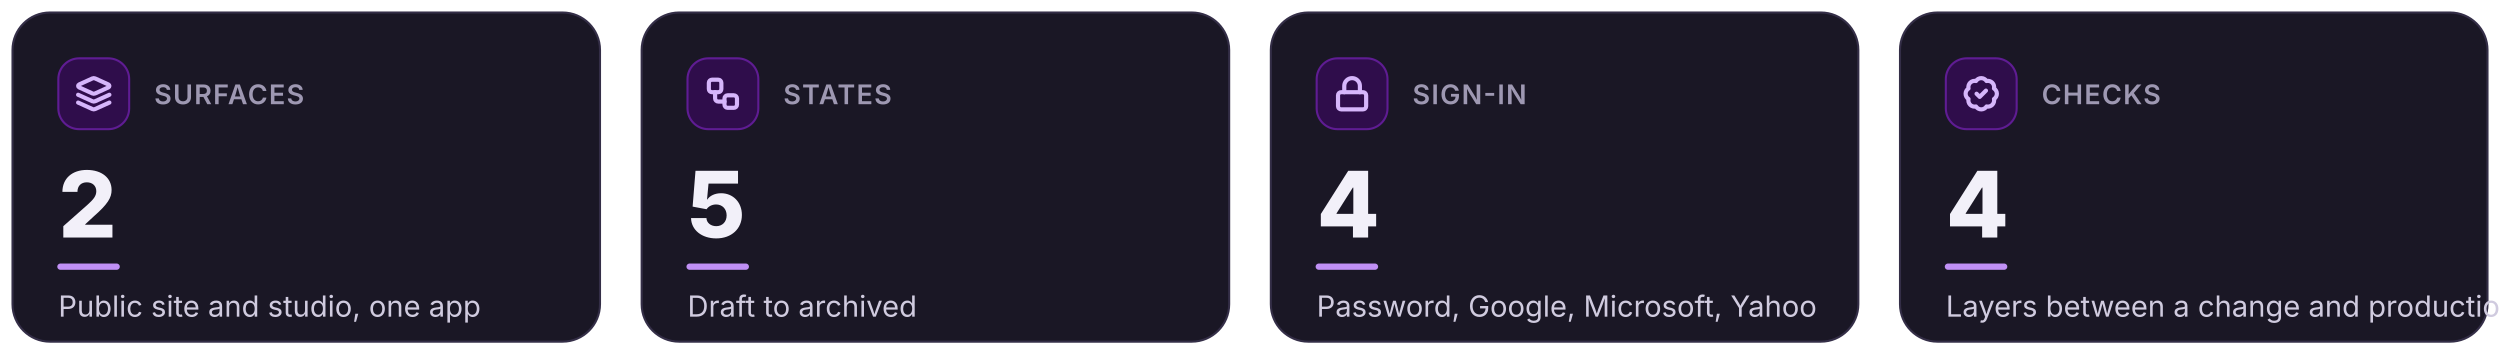
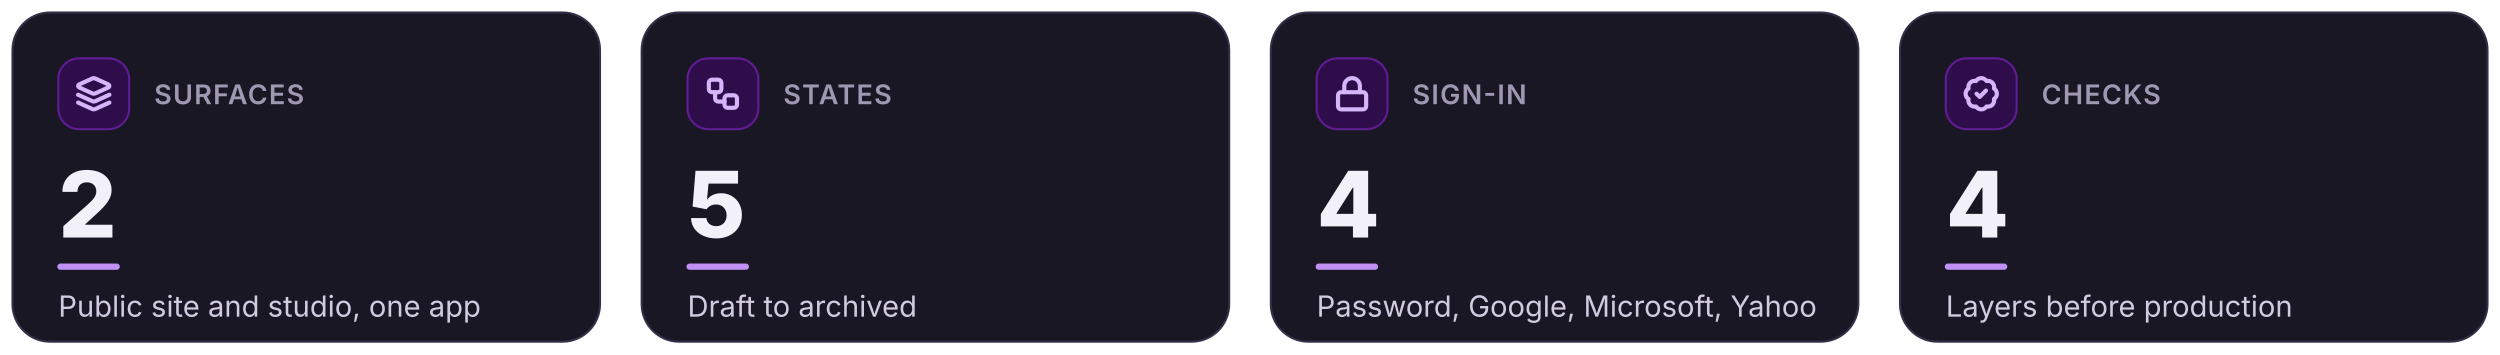
<svg xmlns="http://www.w3.org/2000/svg" width="1200" height="170" viewBox="0 0 1200 170" role="img" aria-label="At a glance: two surfaces, five publication states, four ways to sign in, four verification layers">
  <defs>
    <style>.d{font-family:'Plus Jakarta Sans','Inter',ui-sans-serif,system-ui,-apple-system,'Segoe UI',Roboto,Helvetica,Arial,sans-serif}.s{font-family:'Inter',ui-sans-serif,system-ui,-apple-system,'Segoe UI',Roboto,Helvetica,Arial,sans-serif}.m{font-family:'JetBrains Mono',ui-monospace,'SFMono-Regular',Menlo,Consolas,'Liberation Mono',monospace}.rise{animation:rise .9s cubic-bezier(.2,.7,.2,1) both}@keyframes rise{from{opacity:0;transform:translateY(12px)}to{opacity:1;transform:translateY(0)}}.bar{stroke-dasharray:60;stroke-dashoffset:0;animation:bar 1.1s cubic-bezier(.2,.7,.2,1) both}@keyframes bar{from{stroke-dashoffset:60}to{stroke-dashoffset:0}}.r0{animation-delay:0.1s}.r1{animation-delay:0.2s}.r2{animation-delay:0.3s}.r3{animation-delay:0.5s}@media (prefers-reduced-motion:reduce){*{animation:none!important}.smil{display:none}.sweep{fill:url(#still)}}</style>
  </defs>
  <g class="rise r0">
    <rect x="6" y="6" width="282" height="158" rx="18" fill="#1A1725" stroke="#342E47" />
    <rect x="28" y="28" width="34" height="34" rx="10" fill="#2F0D4B" stroke="#5F1C93" />
    <g transform="translate(36 36) scale(0.75)" fill="none" stroke="#D6B6FB" stroke-width="2.667" stroke-linecap="round" stroke-linejoin="round">
      <path d="m12.83 2.18a2 2 0 0 0-1.66 0L2.6 6.08a1 1 0 0 0 0 1.83l8.58 3.91a2 2 0 0 0 1.66 0l8.58-3.9a1 1 0 0 0 0-1.83Z" />
      <path d="m22 17.65-9.17 4.16a2 2 0 0 1-1.66 0L2 17.65" />
      <path d="m22 12.65-9.17 4.16a2 2 0 0 1-1.66 0L2 12.65" />
    </g>
    <text x="74" y="50" class="s" fill="#9E98B2" font-size="13" font-weight="600" letter-spacing=".6">SURFACES</text>
    <text x="28" y="114" class="d" fill="#F2F0F9" font-size="44" font-weight="800" letter-spacing="-1">2</text>
    <path class="bar" style="animation-delay:0.3s" d="M29 128 h27" stroke="#C090F5" stroke-width="3" stroke-linecap="round" />
    <text x="28" y="152" class="s" fill="#D0CBDF" font-size="14">Public site and studio, one app</text>
  </g>
  <g class="rise r1">
    <rect x="308" y="6" width="282" height="158" rx="18" fill="#1A1725" stroke="#342E47" />
    <rect x="330" y="28" width="34" height="34" rx="10" fill="#2F0D4B" stroke="#5F1C93" />
    <g transform="translate(338 36) scale(0.75)" fill="none" stroke="#D6B6FB" stroke-width="2.667" stroke-linecap="round" stroke-linejoin="round">
      <rect width="8" height="8" x="3" y="3" rx="2" />
      <path d="M7 11v4a2 2 0 0 0 2 2h4" />
      <rect width="8" height="8" x="13" y="13" rx="2" />
    </g>
    <text x="376" y="50" class="s" fill="#9E98B2" font-size="13" font-weight="600" letter-spacing=".6">STATES</text>
    <text x="330" y="114" class="d" fill="#F2F0F9" font-size="44" font-weight="800" letter-spacing="-1">5</text>
    <path class="bar" style="animation-delay:0.5s" d="M331 128 h27" stroke="#C090F5" stroke-width="3" stroke-linecap="round" />
    <text x="330" y="152" class="s" fill="#D0CBDF" font-size="14">Draft to archived</text>
  </g>
  <g class="rise r2">
    <rect x="610" y="6" width="282" height="158" rx="18" fill="#1A1725" stroke="#342E47" />
    <rect x="632" y="28" width="34" height="34" rx="10" fill="#2F0D4B" stroke="#5F1C93" />
    <g transform="translate(640 36) scale(0.75)" fill="none" stroke="#D6B6FB" stroke-width="2.667" stroke-linecap="round" stroke-linejoin="round">
      <rect width="18" height="11" x="3" y="11" rx="2" ry="2" />
      <path d="M7 11V7a5 5 0 0 1 10 0v4" />
    </g>
    <text x="678" y="50" class="s" fill="#9E98B2" font-size="13" font-weight="600" letter-spacing=".6">SIGN-IN</text>
    <text x="632" y="114" class="d" fill="#F2F0F9" font-size="44" font-weight="800" letter-spacing="-1">4</text>
    <path class="bar" style="animation-delay:0.6s" d="M633 128 h27" stroke="#C090F5" stroke-width="3" stroke-linecap="round" />
    <text x="632" y="152" class="s" fill="#D0CBDF" font-size="14">Password, Google, Microsoft, Yahoo</text>
  </g>
  <g class="rise r3">
    <rect x="912" y="6" width="282" height="158" rx="18" fill="#1A1725" stroke="#342E47" />
    <rect x="934" y="28" width="34" height="34" rx="10" fill="#2F0D4B" stroke="#5F1C93" />
    <g transform="translate(942 36) scale(0.75)" fill="none" stroke="#D6B6FB" stroke-width="2.667" stroke-linecap="round" stroke-linejoin="round">
      <path d="M3.85 8.62a4 4 0 0 1 4.78-4.77 4 4 0 0 1 6.74 0 4 4 0 0 1 4.78 4.78 4 4 0 0 1 0 6.74 4 4 0 0 1-4.77 4.78 4 4 0 0 1-6.75 0 4 4 0 0 1-4.78-4.77 4 4 0 0 1 0-6.76Z" />
      <path d="m9 12 2 2 4-4" />
    </g>
    <text x="980" y="50" class="s" fill="#9E98B2" font-size="13" font-weight="600" letter-spacing=".6">CHECKS</text>
    <text x="934" y="114" class="d" fill="#F2F0F9" font-size="44" font-weight="800" letter-spacing="-1">4</text>
    <path class="bar" style="animation-delay:0.8s" d="M935 128 h27" stroke="#C090F5" stroke-width="3" stroke-linecap="round" />
-     <text x="934" y="152" class="s" fill="#D0CBDF" font-size="14">Layers between a change and production</text>
+     <text x="934" y="152" class="s" fill="#D0CBDF" font-size="14">Layers before production</text>
  </g>
</svg>
